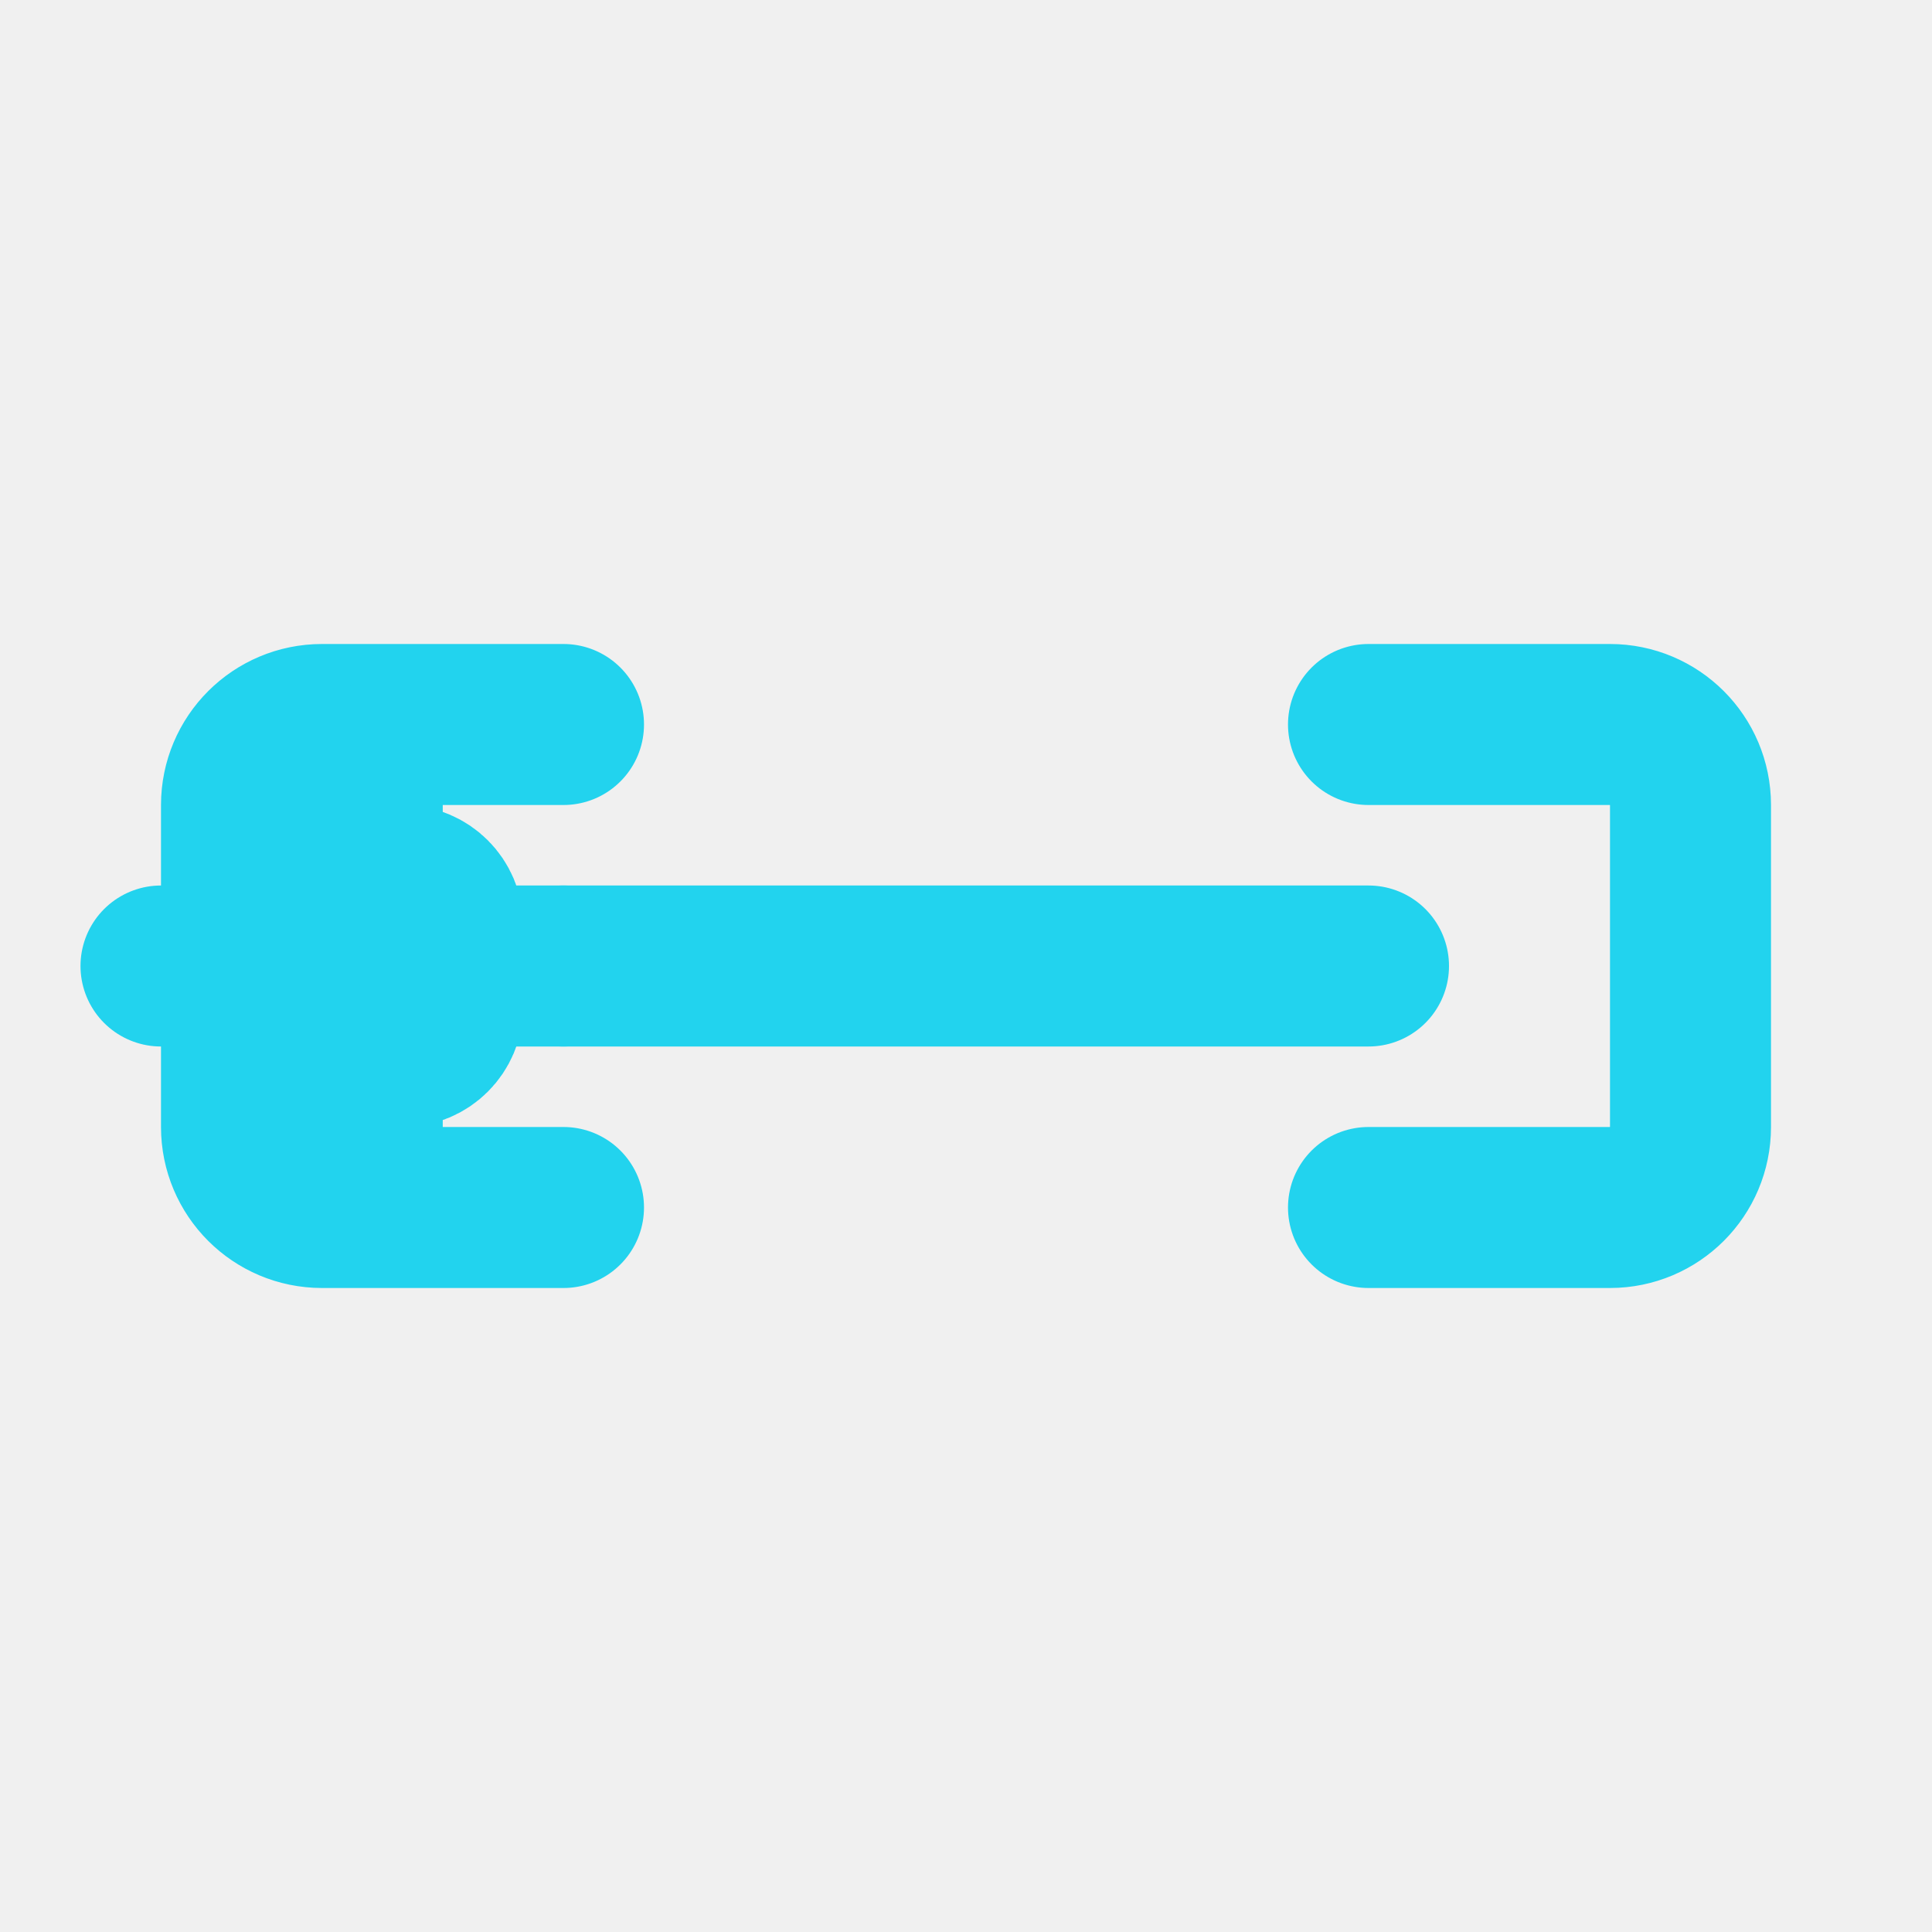
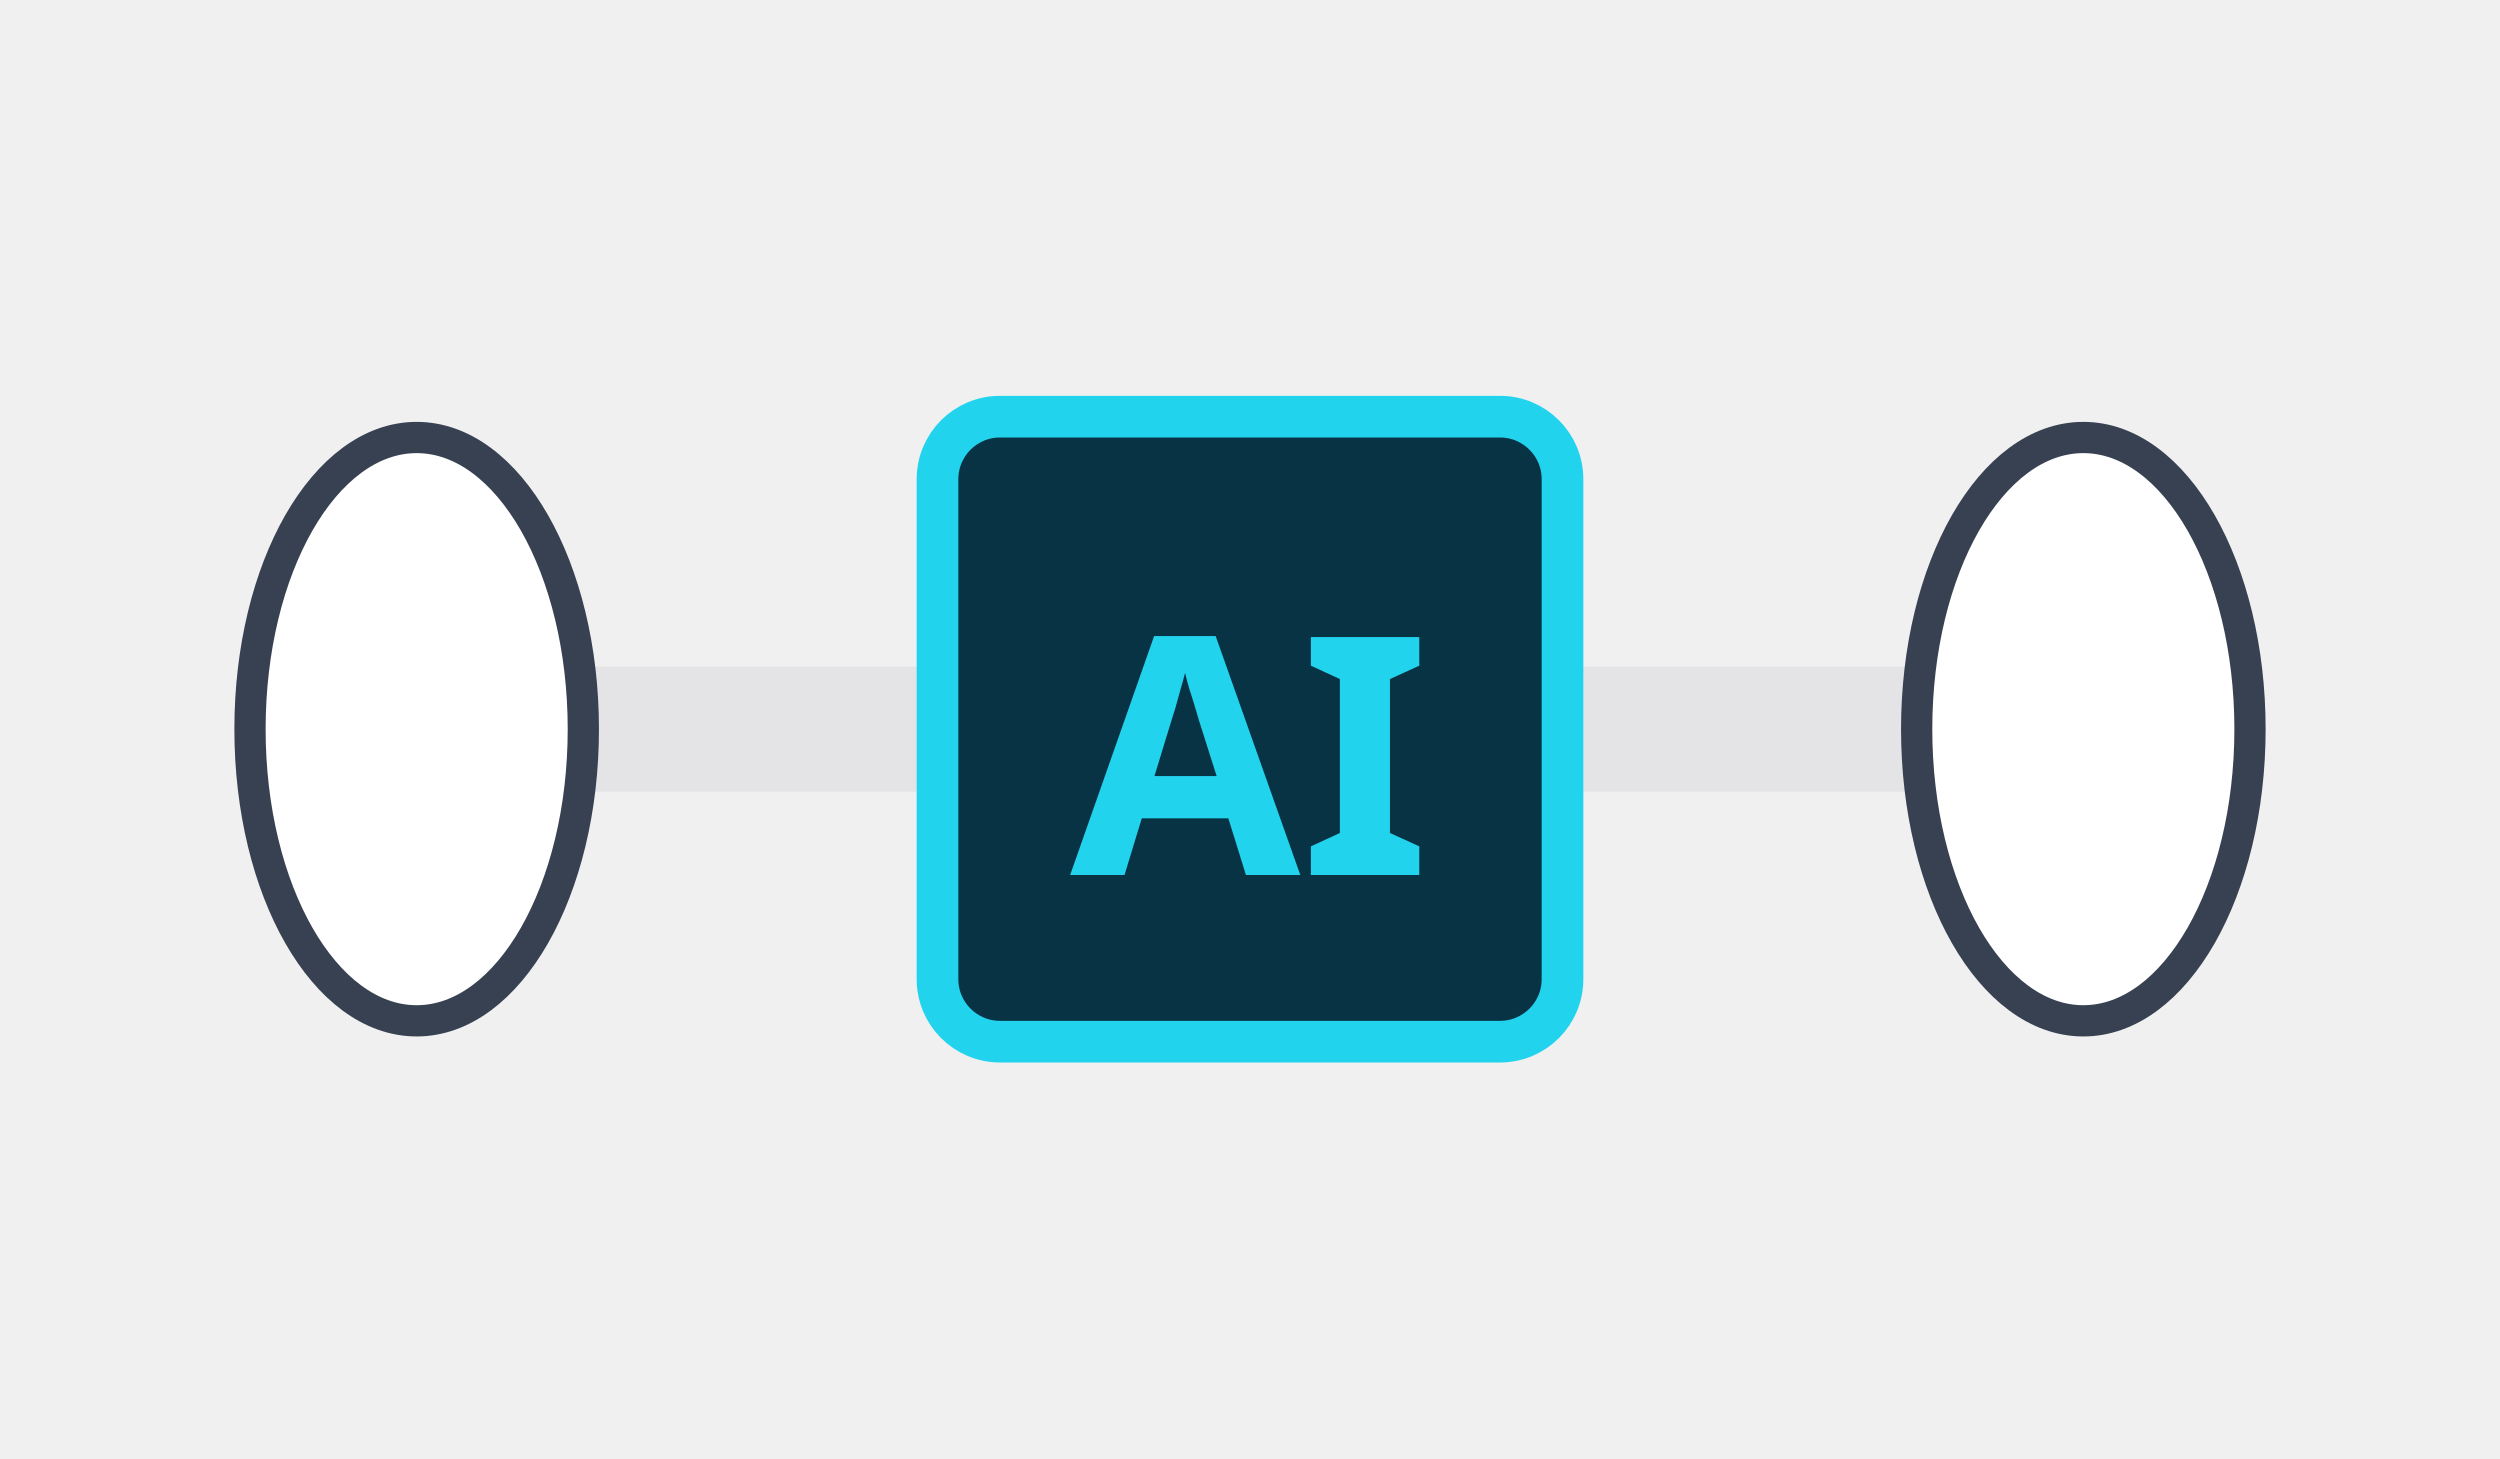
- <svg xmlns="http://www.w3.org/2000/svg" viewBox="0 0 24 24" fill="none" stroke="#22d3ee" stroke-width="2" stroke-linecap="round" stroke-linejoin="round">
-   <path d="M7 12h10" />
-   <path d="M7 9H4a1 1 0 0 0-1 1v4a1 1 0 0 0 1 1h3" />
-   <path d="M17 9h3a1 1 0 0 1 1 1v4a1 1 0 0 1-1 1h-3" />
-   <rect x="3.5" y="11" width="2" height="2" rx=".5" />
-   <path d="M4.5 11V9.5" />
-   <path d="M4.5 13v1.5" />
-   <path d="M3.5 12H2" />
-   <path d="M5.5 12H7" />
+ <svg xmlns="http://www.w3.org/2000/svg" viewBox="0 0 120 70">
+   <rect x="25" y="32" width="70" height="6" fill="#e4e4e7" />
+   <g fill="#FFFFFF" stroke="#374151" stroke-width="1.5">
+     <ellipse cx="20" cy="35" rx="8" ry="14" />
+     <ellipse cx="100" cy="35" rx="8" ry="14" />
+   </g>
+   <rect x="45" y="20" width="30" height="30" rx="3" fill="#083344" stroke="#22d3ee" stroke-width="2" />
+   <text x="60" y="42" font-family="sans-serif" font-size="16" font-weight="bold" text-anchor="middle" fill="#22d3ee">AI</text>
</svg>
